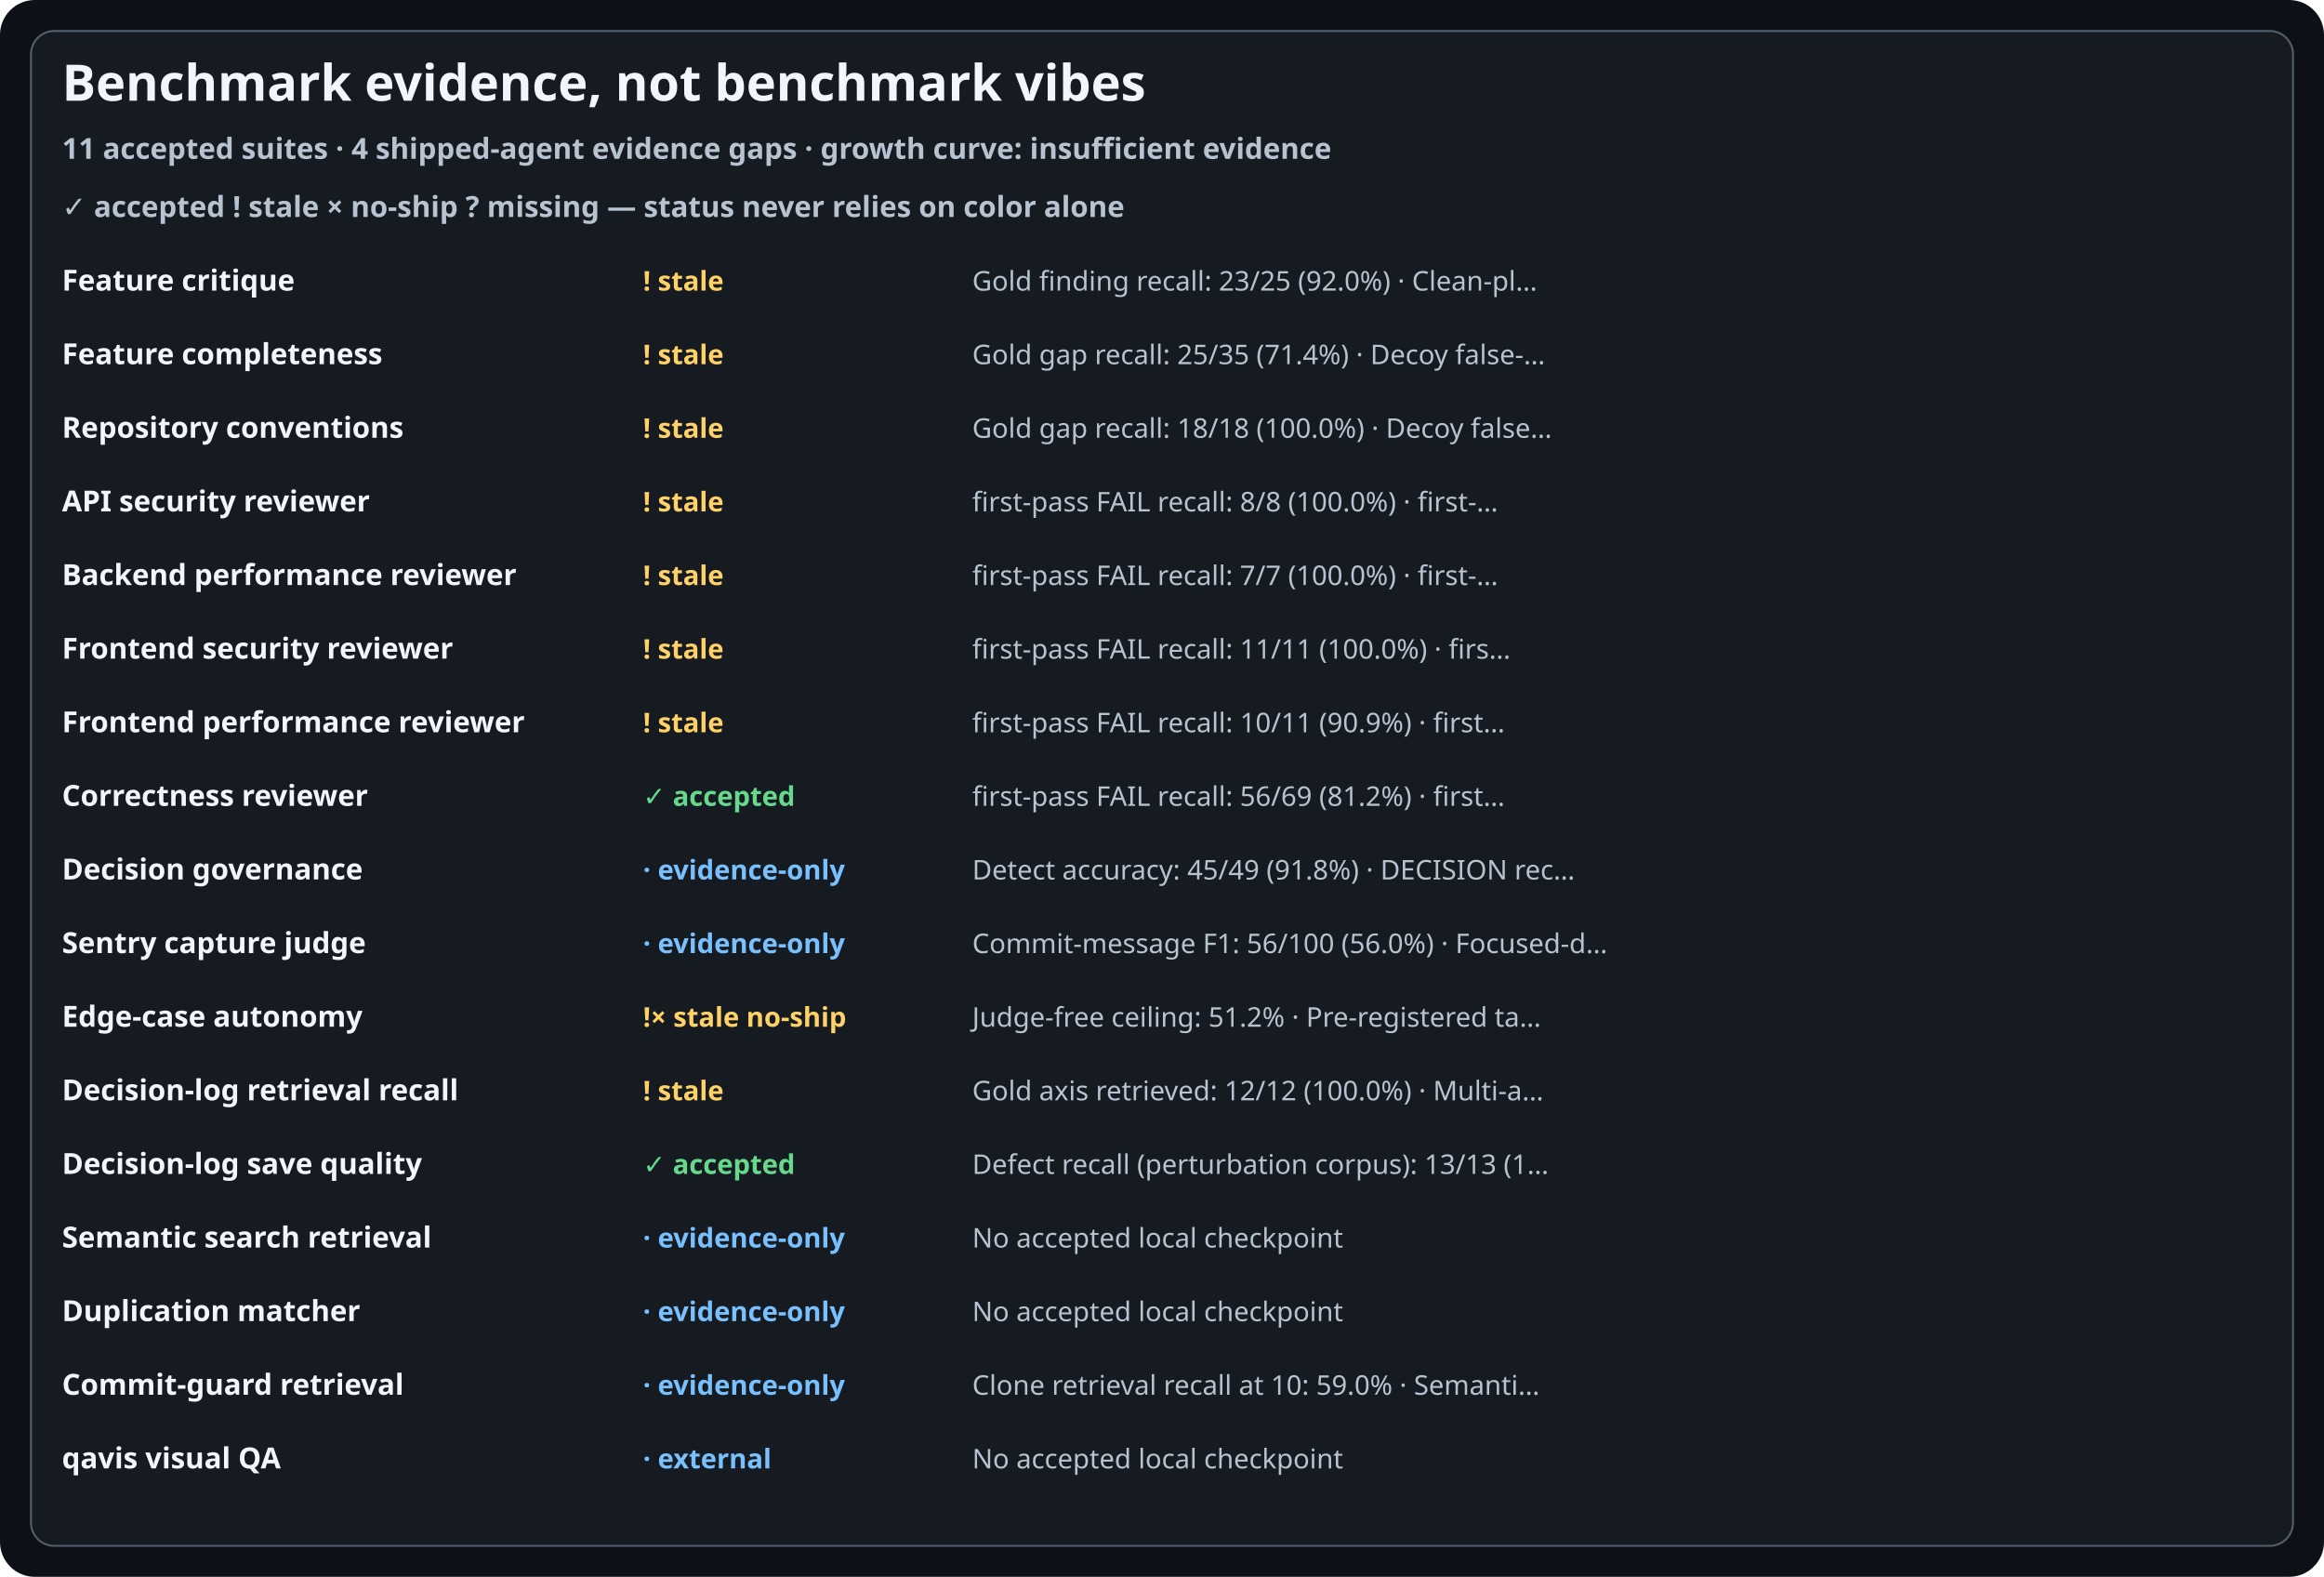
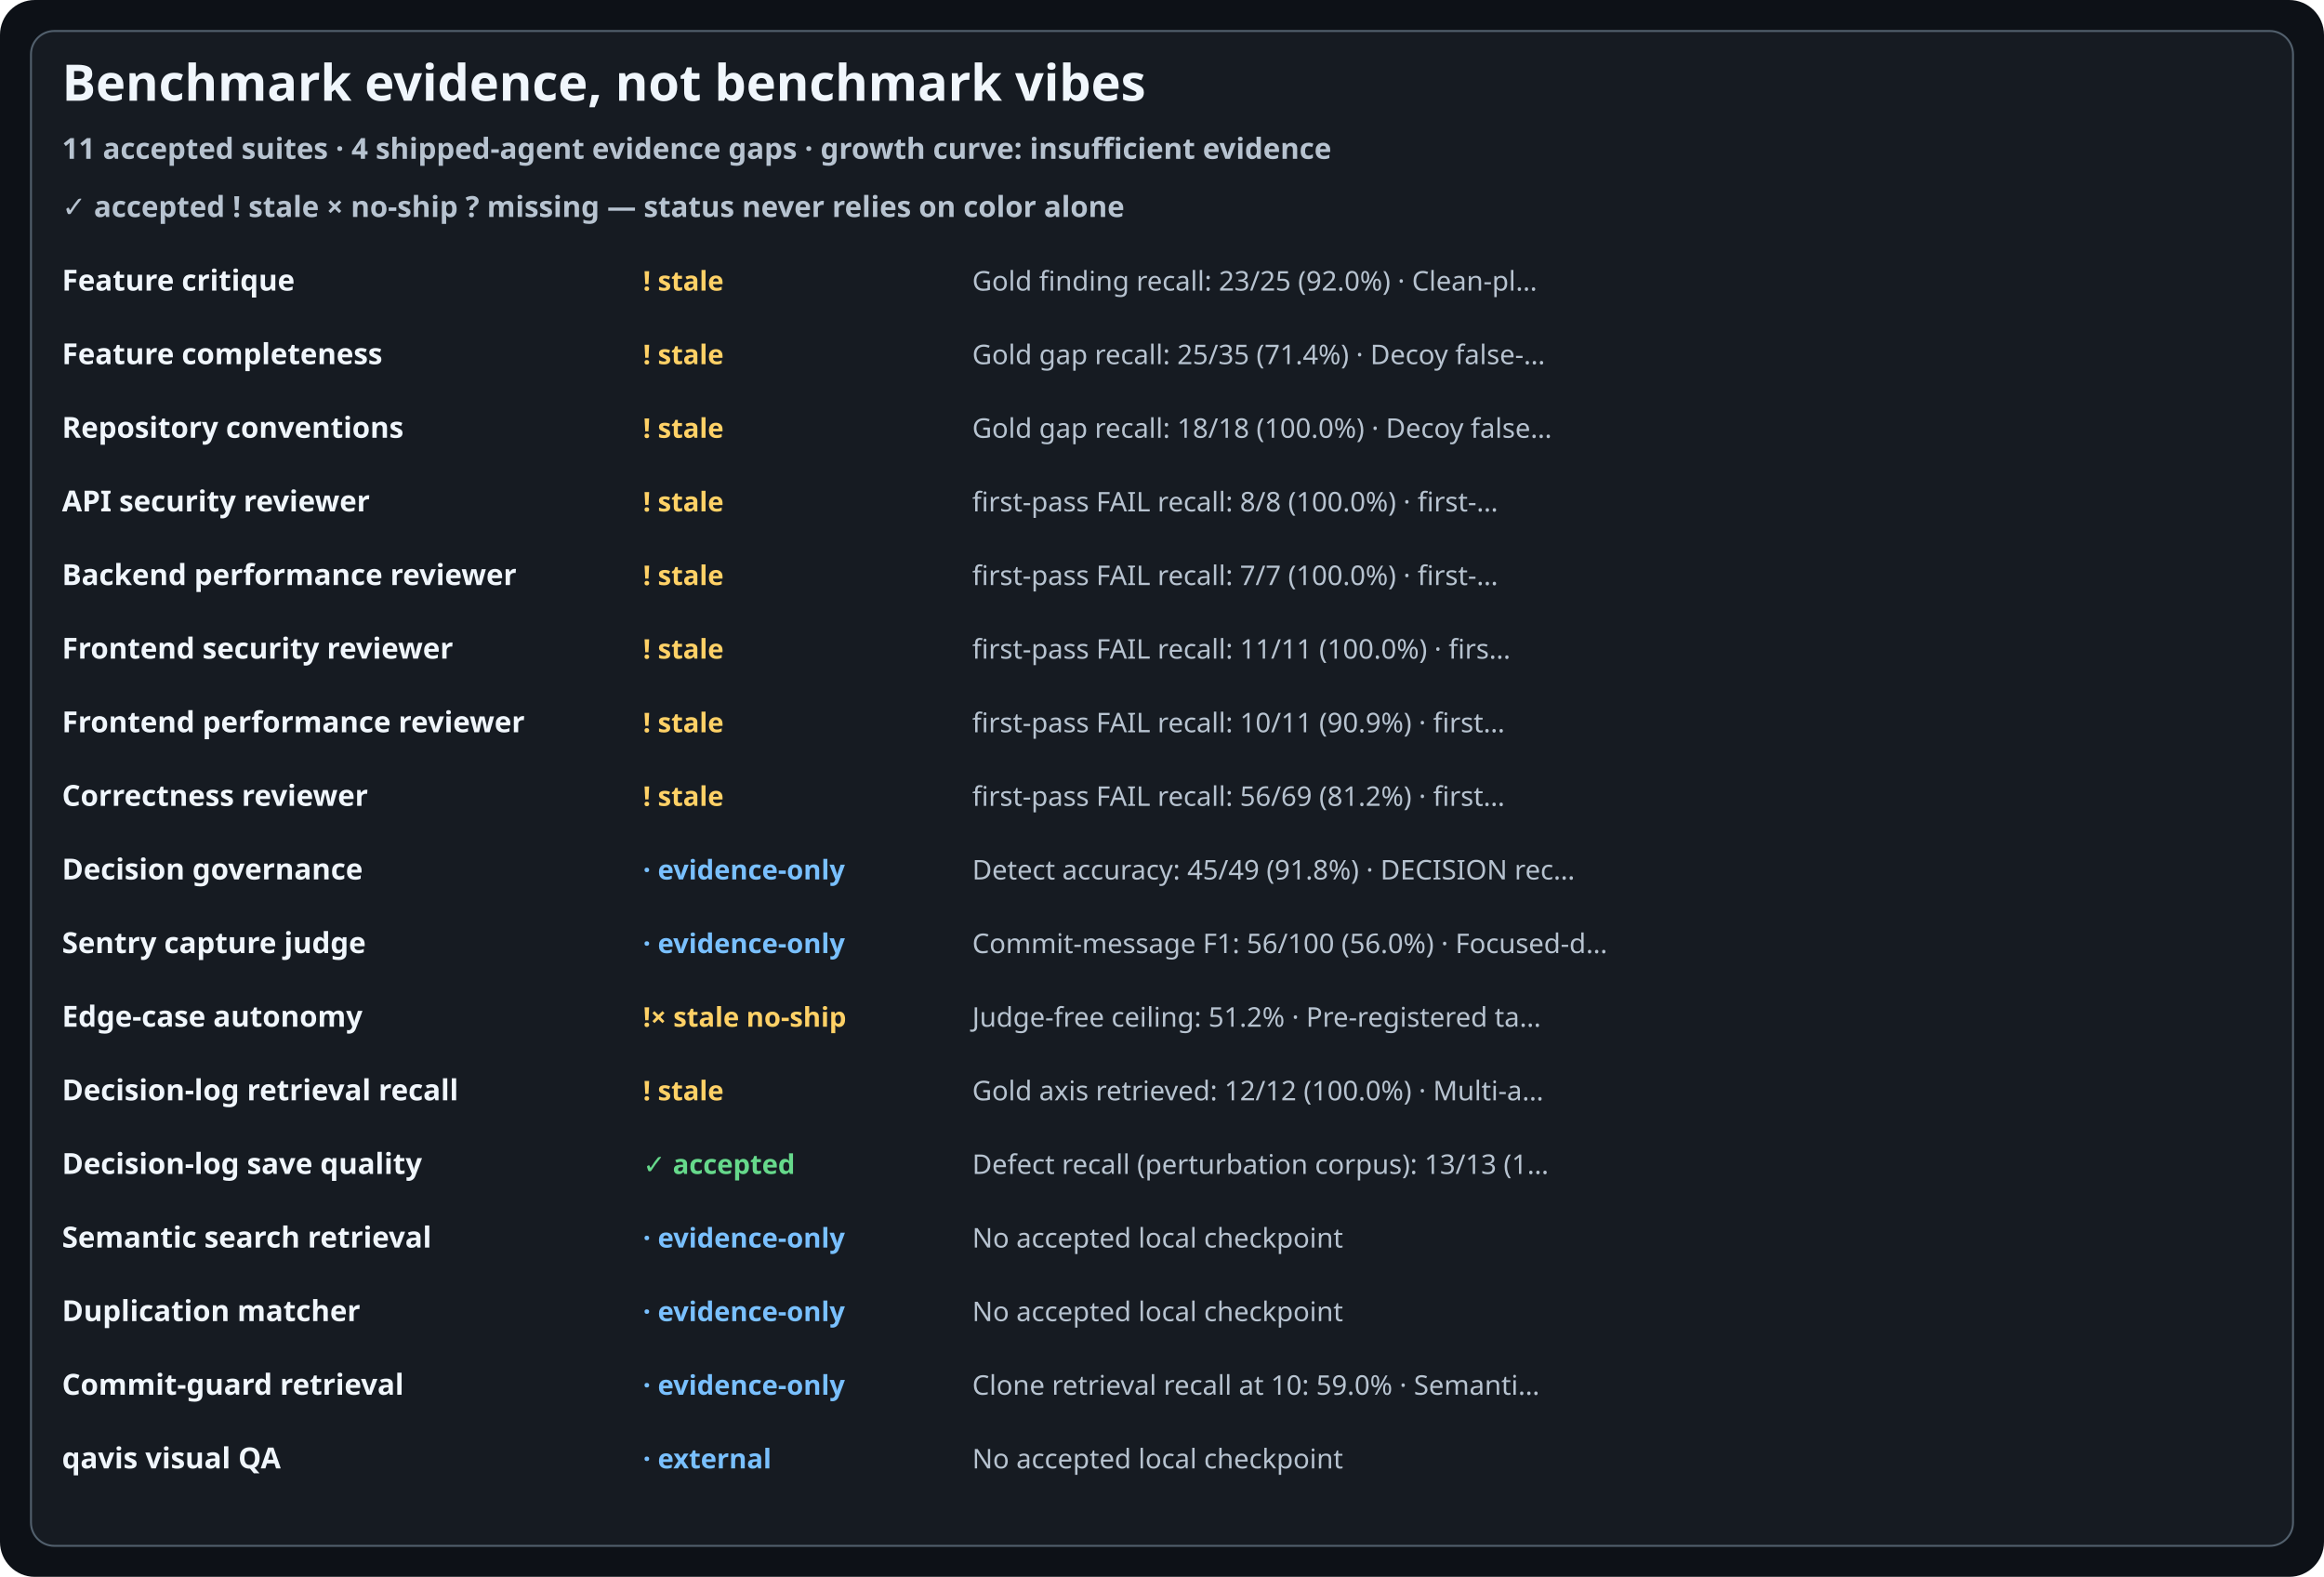
<svg xmlns="http://www.w3.org/2000/svg" width="1200" height="814" viewBox="0 0 1200 814" role="img" aria-labelledby="title desc">
  <style>
  .title{font:700 26px ui-sans-serif,system-ui;fill:#F0F6FC} .summary{font:600 15px ui-sans-serif,system-ui;fill:#B7C3D0}
  .suite{font:600 15px ui-sans-serif,system-ui;fill:#F0F6FC} .metric{font:14px ui-sans-serif,system-ui;fill:#B7C3D0}
  .status{font:700 14px ui-sans-serif,system-ui}.good{fill:#66D98B}.warn{fill:#FFD166}.bad{fill:#FF8B8B}.info{fill:#79C0FF}
</style>
  <rect width="1200" height="814" rx="18" fill="#0D1117" />
  <rect x="16" y="16" width="1168" height="782" rx="12" fill="#161B22" stroke="#52606D" />
  <text class="title" x="32" y="52">Benchmark evidence, not benchmark vibes</text>
  <text class="summary" x="32" y="82">11 accepted suites · 4 shipped-agent evidence gaps · growth curve: insufficient evidence</text>
  <text class="summary" x="32" y="112">✓ accepted   ! stale   × no-ship   ? missing — status never relies on color alone</text>
  <g transform="translate(32 150)">
    <text class="suite" y="0">Feature critique</text>
    <text class="status warn" x="300" y="0">! stale</text>
    <text class="metric" x="470" y="0">Gold finding recall: 23/25 (92.0%) · Clean-pl…</text>
  </g>
  <g transform="translate(32 188)">
    <text class="suite" y="0">Feature completeness</text>
    <text class="status warn" x="300" y="0">! stale</text>
    <text class="metric" x="470" y="0">Gold gap recall: 25/35 (71.4%) · Decoy false-…</text>
  </g>
  <g transform="translate(32 226)">
    <text class="suite" y="0">Repository conventions</text>
    <text class="status warn" x="300" y="0">! stale</text>
    <text class="metric" x="470" y="0">Gold gap recall: 18/18 (100.0%) · Decoy false…</text>
  </g>
  <g transform="translate(32 264)">
    <text class="suite" y="0">API security reviewer</text>
    <text class="status warn" x="300" y="0">! stale</text>
    <text class="metric" x="470" y="0">first-pass FAIL recall: 8/8 (100.0%) · first-…</text>
  </g>
  <g transform="translate(32 302)">
    <text class="suite" y="0">Backend performance reviewer</text>
    <text class="status warn" x="300" y="0">! stale</text>
    <text class="metric" x="470" y="0">first-pass FAIL recall: 7/7 (100.0%) · first-…</text>
  </g>
  <g transform="translate(32 340)">
    <text class="suite" y="0">Frontend security reviewer</text>
    <text class="status warn" x="300" y="0">! stale</text>
    <text class="metric" x="470" y="0">first-pass FAIL recall: 11/11 (100.0%) · firs…</text>
  </g>
  <g transform="translate(32 378)">
    <text class="suite" y="0">Frontend performance reviewer</text>
    <text class="status warn" x="300" y="0">! stale</text>
    <text class="metric" x="470" y="0">first-pass FAIL recall: 10/11 (90.9%) · first…</text>
  </g>
  <g transform="translate(32 416)">
    <text class="suite" y="0">Correctness reviewer</text>
-     <text class="status good" x="300" y="0">✓ accepted</text>
+     <text class="status warn" x="300" y="0">! stale</text>
    <text class="metric" x="470" y="0">first-pass FAIL recall: 56/69 (81.2%) · first…</text>
  </g>
  <g transform="translate(32 454)">
    <text class="suite" y="0">Decision governance</text>
    <text class="status info" x="300" y="0">· evidence-only</text>
    <text class="metric" x="470" y="0">Detect accuracy: 45/49 (91.8%) · DECISION rec…</text>
  </g>
  <g transform="translate(32 492)">
    <text class="suite" y="0">Sentry capture judge</text>
    <text class="status info" x="300" y="0">· evidence-only</text>
    <text class="metric" x="470" y="0">Commit-message F1: 56/100 (56.0%) · Focused-d…</text>
  </g>
  <g transform="translate(32 530)">
    <text class="suite" y="0">Edge-case autonomy</text>
    <text class="status warn" x="300" y="0">!× stale no-ship</text>
    <text class="metric" x="470" y="0">Judge-free ceiling: 51.2% · Pre-registered ta…</text>
  </g>
  <g transform="translate(32 568)">
    <text class="suite" y="0">Decision-log retrieval recall</text>
    <text class="status warn" x="300" y="0">! stale</text>
    <text class="metric" x="470" y="0">Gold axis retrieved: 12/12 (100.0%) · Multi-a…</text>
  </g>
  <g transform="translate(32 606)">
    <text class="suite" y="0">Decision-log save quality</text>
    <text class="status good" x="300" y="0">✓ accepted</text>
    <text class="metric" x="470" y="0">Defect recall (perturbation corpus): 13/13 (1…</text>
  </g>
  <g transform="translate(32 644)">
    <text class="suite" y="0">Semantic search retrieval</text>
    <text class="status info" x="300" y="0">· evidence-only</text>
    <text class="metric" x="470" y="0">No accepted local checkpoint</text>
  </g>
  <g transform="translate(32 682)">
    <text class="suite" y="0">Duplication matcher</text>
    <text class="status info" x="300" y="0">· evidence-only</text>
    <text class="metric" x="470" y="0">No accepted local checkpoint</text>
  </g>
  <g transform="translate(32 720)">
    <text class="suite" y="0">Commit-guard retrieval</text>
    <text class="status info" x="300" y="0">· evidence-only</text>
    <text class="metric" x="470" y="0">Clone retrieval recall at 10: 59.0% · Semanti…</text>
  </g>
  <g transform="translate(32 758)">
    <text class="suite" y="0">qavis visual QA</text>
    <text class="status info" x="300" y="0">· external</text>
    <text class="metric" x="470" y="0">No accepted local checkpoint</text>
  </g>
</svg>
